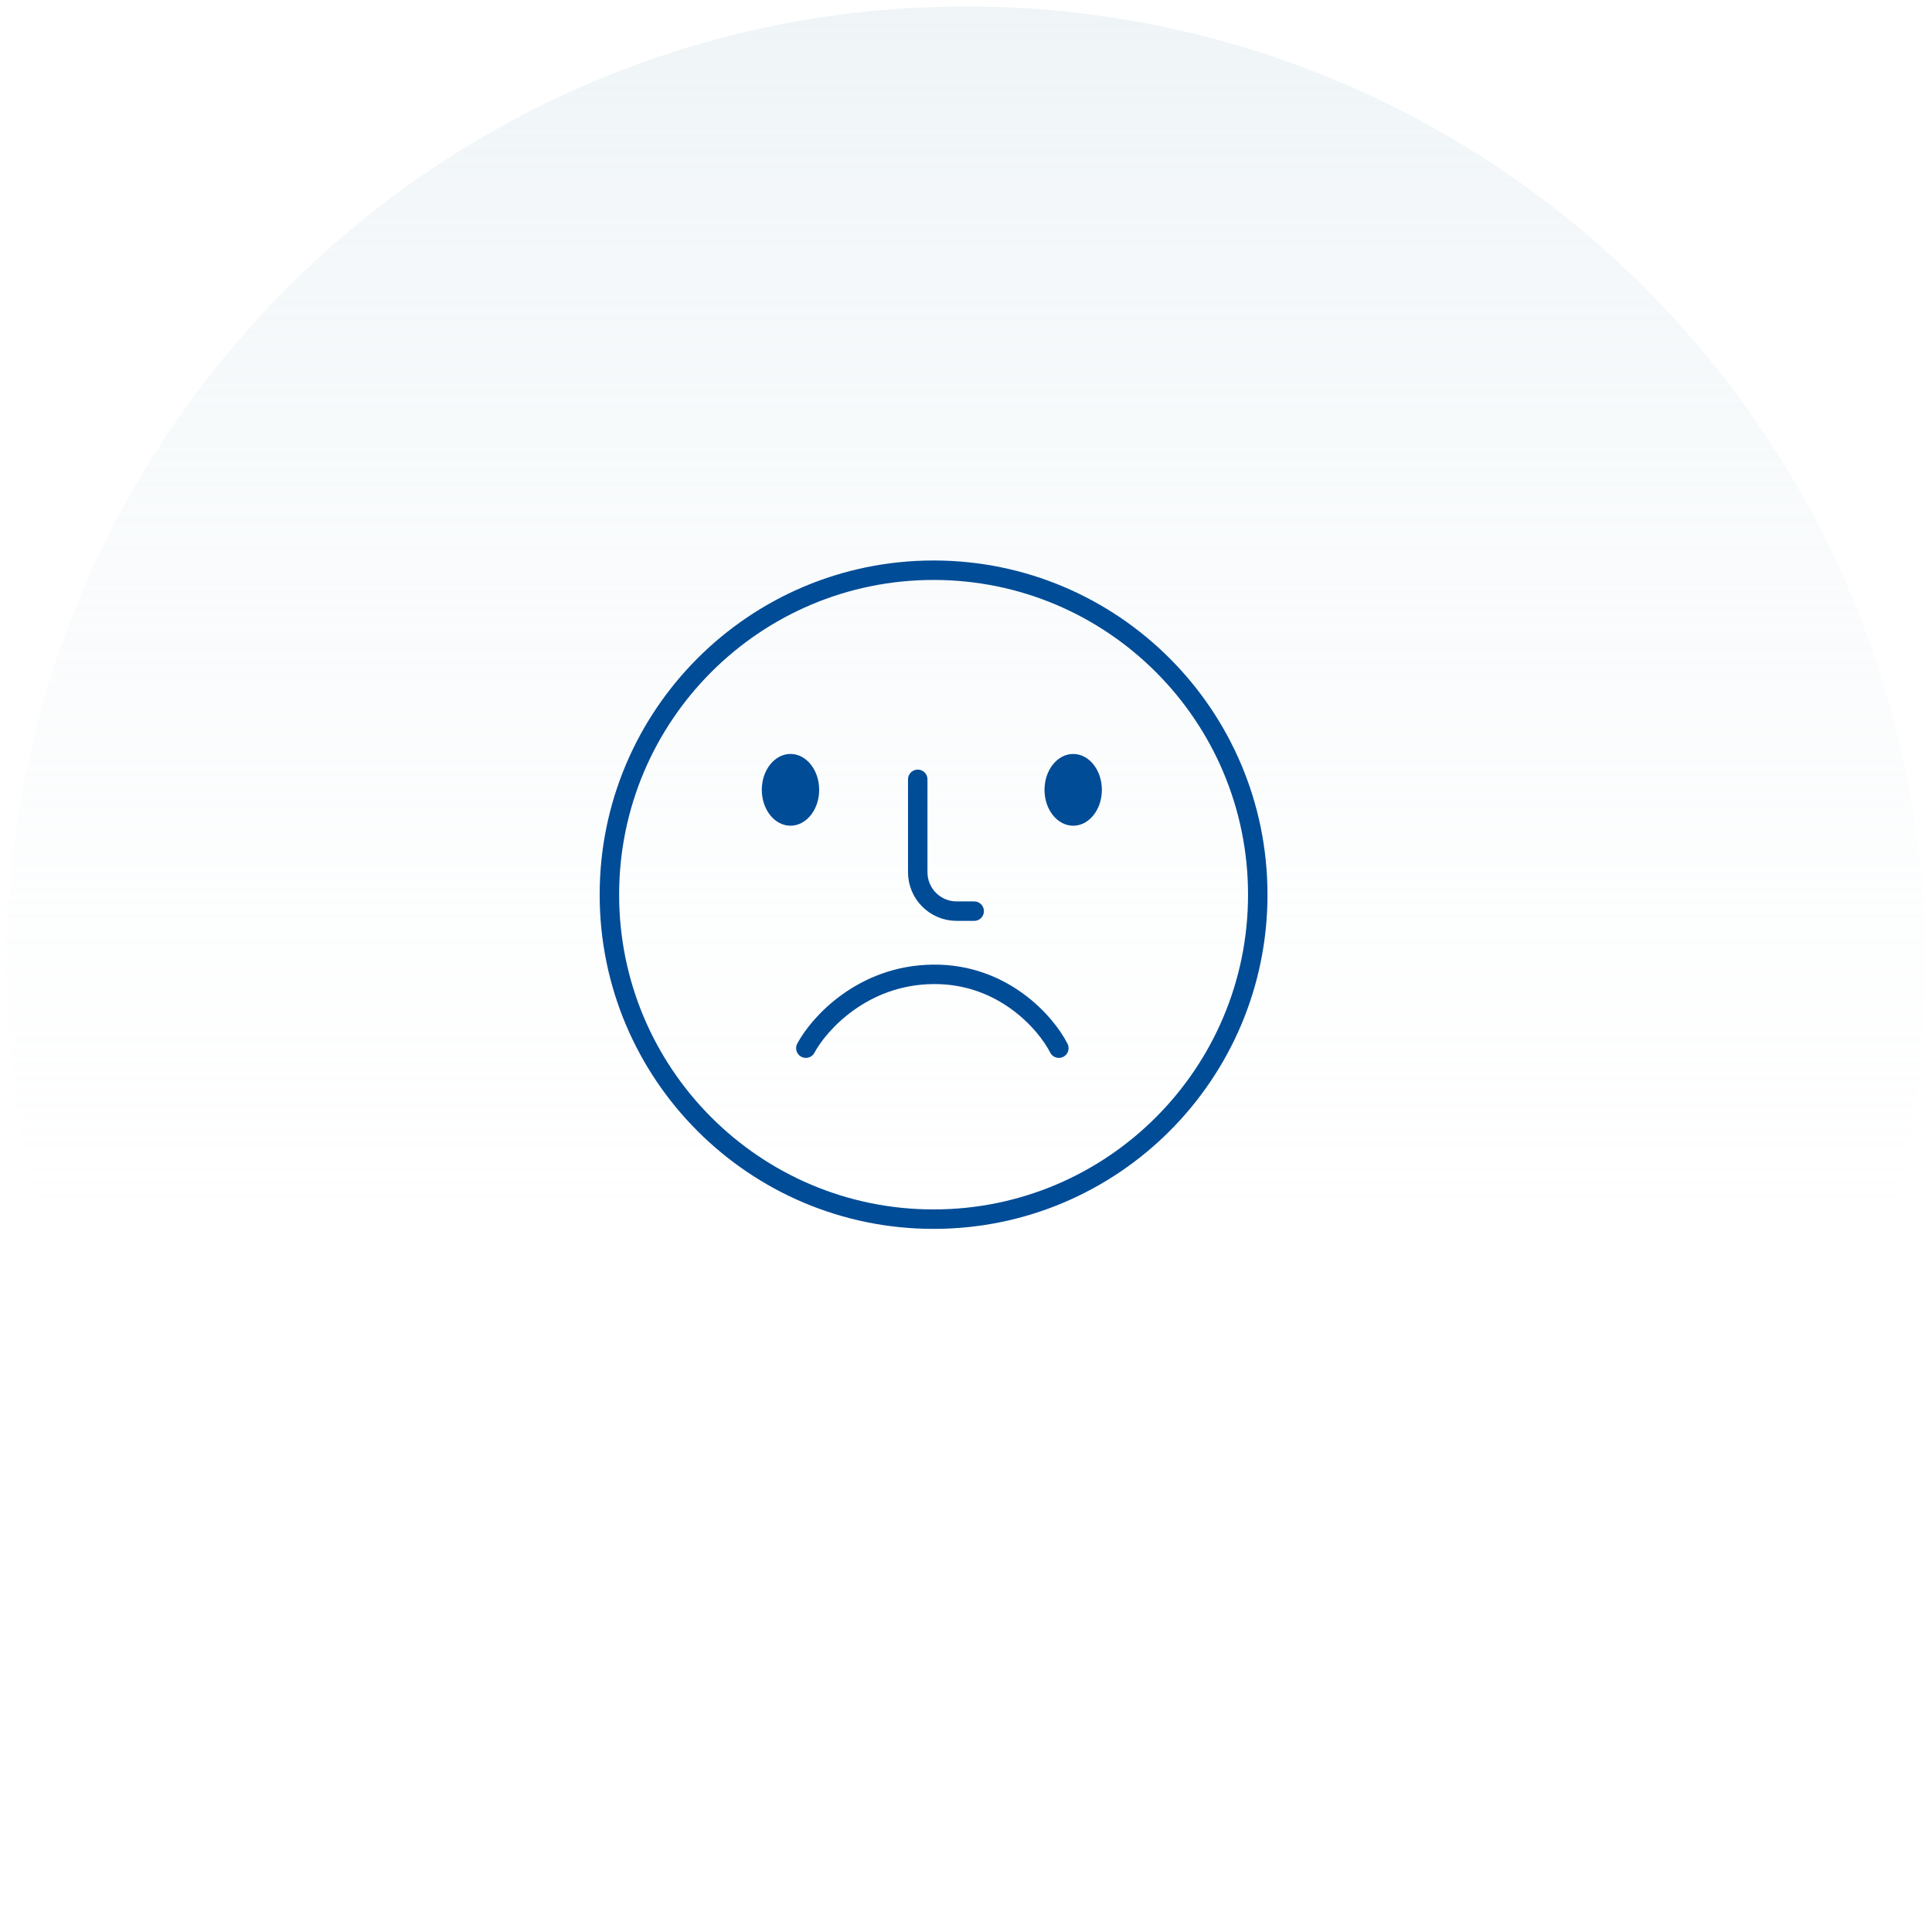
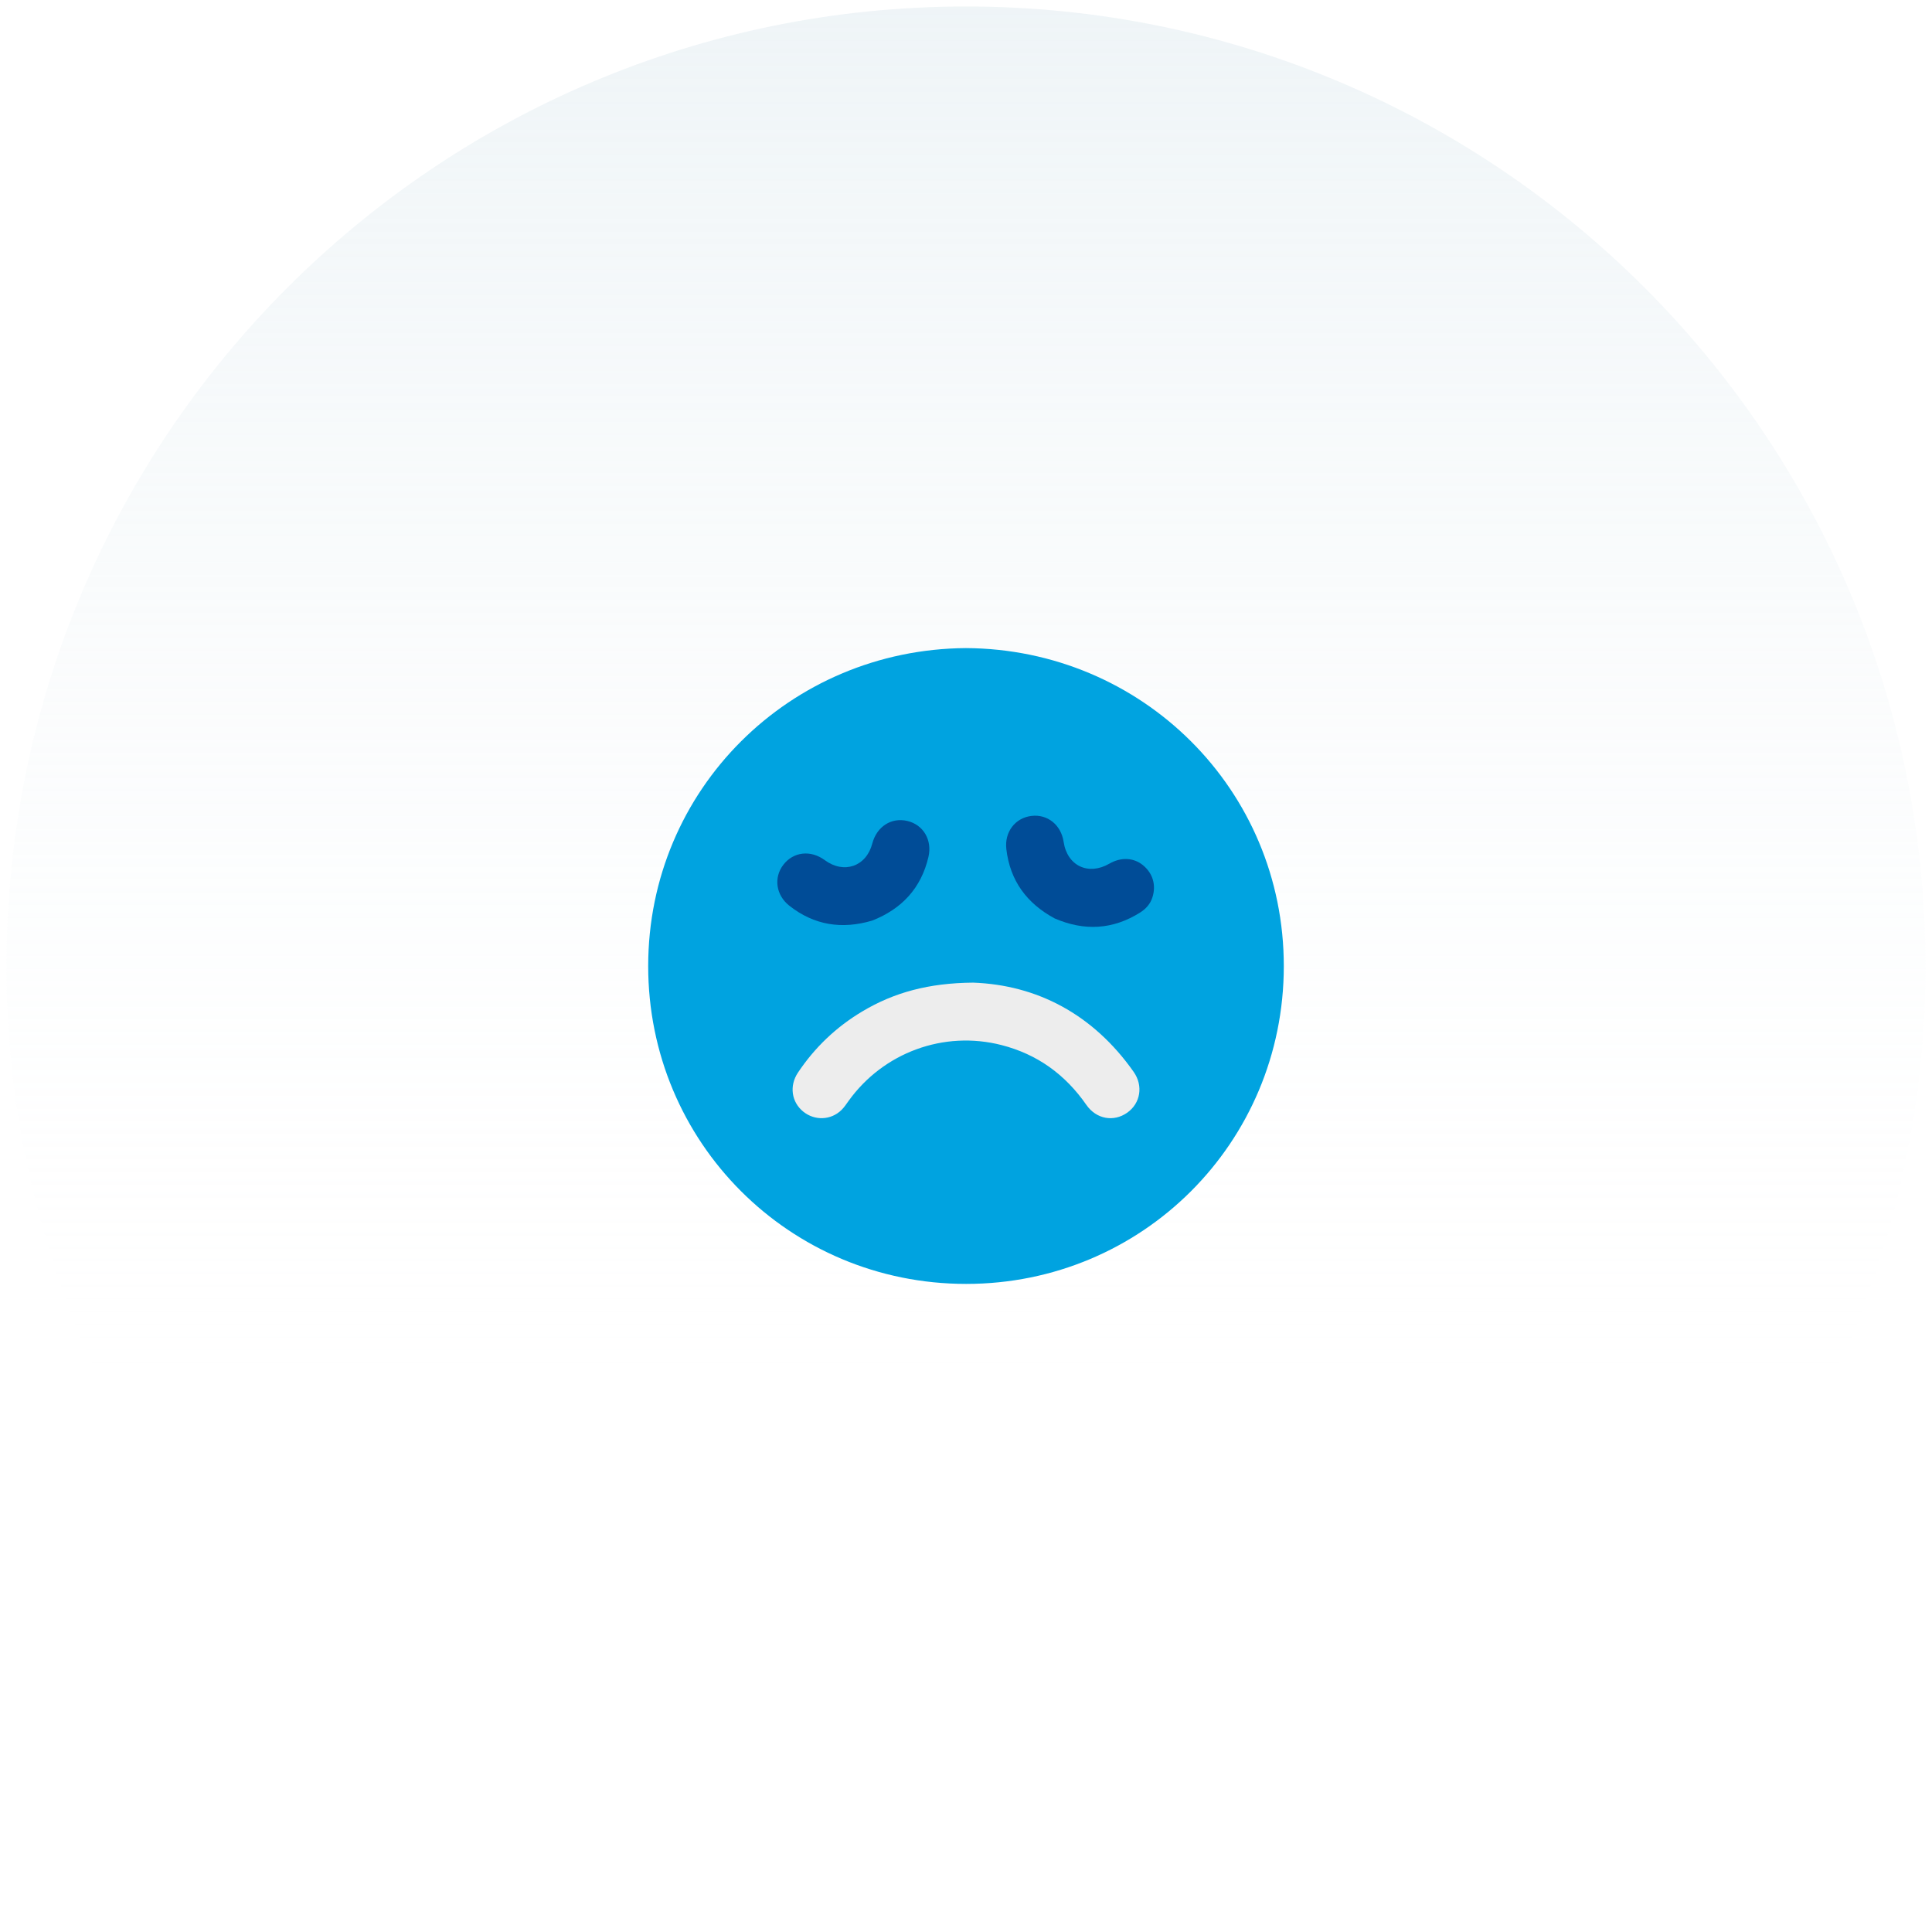
<svg xmlns="http://www.w3.org/2000/svg" width="149" height="149" viewBox="0 0 149 149" fill="none">
-   <circle cx="74.5" cy="74.5" r="74" fill="url(#paint0_linear_3638_8157)" />
-   <path fill-rule="evenodd" clip-rule="evenodd" d="M72 93.274C85.393 93.274 96.252 82.407 96.252 69C96.252 55.593 85.393 44.726 72 44.726C58.607 44.726 47.748 55.593 47.748 69C47.748 82.407 58.607 93.274 72 93.274ZM72 94.774C86.223 94.774 97.752 83.234 97.752 69C97.752 54.765 86.223 43.226 72 43.226C57.777 43.226 46.248 54.765 46.248 69C46.248 83.234 57.777 94.774 72 94.774Z" fill="#004C97" />
-   <path d="M70.778 60.105V67.269C70.778 68.926 72.121 70.269 73.778 70.269H75.131" stroke="#004C97" stroke-width="1.5" stroke-linecap="round" />
-   <ellipse cx="60.964" cy="60.913" rx="2.212" ry="2.767" fill="#004C97" />
-   <ellipse cx="82.767" cy="60.914" rx="2.212" ry="2.767" fill="#004C97" />
-   <path d="M81.661 80.836C80.686 78.912 77.379 75.08 71.944 75.144C66.51 75.207 63.15 78.965 62.149 80.836" stroke="#004C97" stroke-width="1.5" stroke-linecap="round" />
+   <circle cx="74.5" cy="74.5" r="74" fill="url(#paint0_linear_5427_32790)" />
+   <path d="M74.492 49.982C88.069 50.055 99.021 60.889 99.01 74.527C98.999 88.136 88.085 99.02 74.509 99.018C60.883 99.016 49.982 88.093 49.99 74.492C49.998 60.911 60.898 50.078 74.492 49.982Z" fill="#00A3E0" />
+   <path d="M75.053 75.783C79.953 75.962 84.289 78.2 87.431 82.666C88.183 83.736 87.957 85.088 86.939 85.809C85.895 86.549 84.55 86.317 83.781 85.209C82.158 82.871 79.997 81.304 77.239 80.598C72.784 79.457 68.127 81.173 65.441 84.91C65.269 85.15 65.104 85.402 64.895 85.606C64.081 86.401 62.828 86.445 61.946 85.728C61.04 84.992 60.86 83.742 61.538 82.725C62.832 80.785 64.483 79.212 66.484 78.014C68.955 76.534 71.642 75.81 75.053 75.783Z" fill="#EDEDED" />
+   <path d="M67.269 70.996C64.939 71.69 62.793 71.365 60.87 69.847C59.839 69.033 59.656 67.682 60.409 66.699C61.184 65.685 62.52 65.534 63.608 66.336C65.087 67.426 66.808 66.827 67.271 65.061C67.616 63.747 68.738 63.022 69.977 63.314C71.203 63.602 71.91 64.78 71.603 66.092C71.039 68.497 69.551 70.097 67.269 70.996Z" fill="#004C97" />
+   <path d="M81.337 70.831C79.188 69.669 77.897 67.924 77.612 65.49C77.456 64.157 78.3 63.071 79.556 62.925C80.797 62.781 81.834 63.622 82.03 64.93C82.307 66.774 83.934 67.547 85.559 66.606C86.447 66.092 87.426 66.136 88.145 66.723C88.906 67.344 89.181 68.26 88.876 69.208C88.716 69.708 88.386 70.085 87.948 70.363C85.824 71.71 83.616 71.814 81.337 70.831Z" fill="#004C97" />
  <defs>
-     <linearGradient id="paint0_linear_3638_8157" x1="74.5" y1="0.5" x2="74.5" y2="110.5" gradientUnits="userSpaceOnUse">
+     <linearGradient id="paint0_linear_5427_32790" x1="74.5" y1="0.5" x2="74.5" y2="110.5" gradientUnits="userSpaceOnUse">
      <stop stop-color="#DAE7ED" stop-opacity="0.44" />
      <stop offset="1" stop-color="white" stop-opacity="0" />
    </linearGradient>
  </defs>
</svg>
